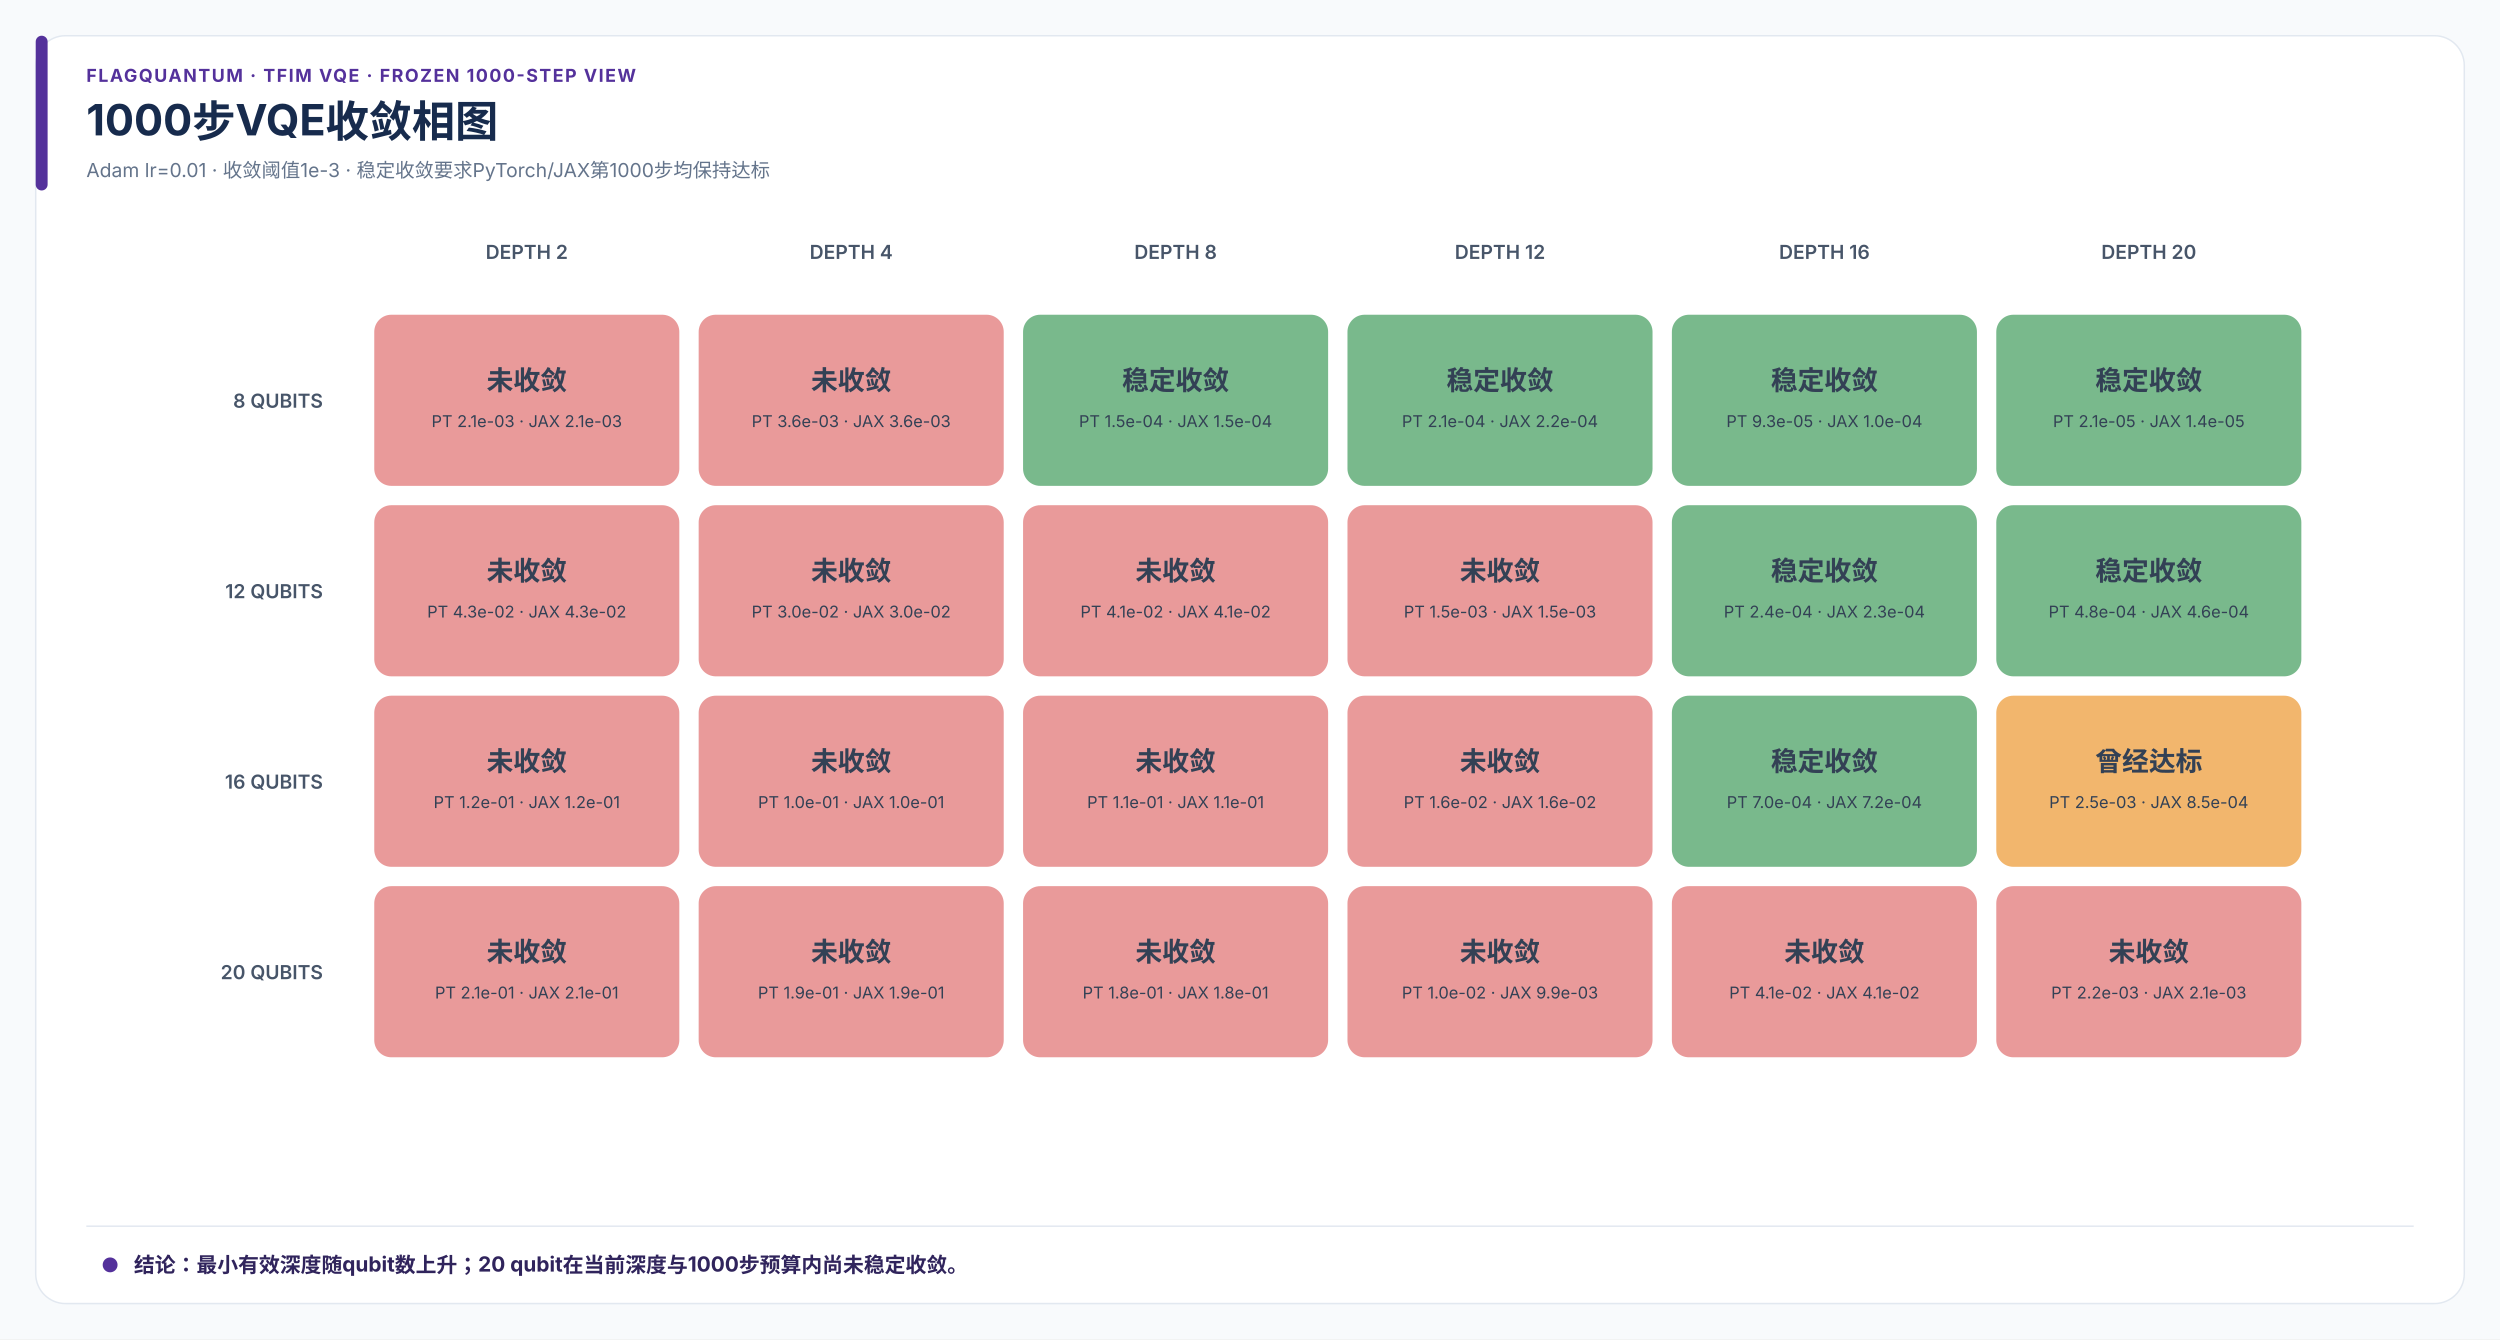
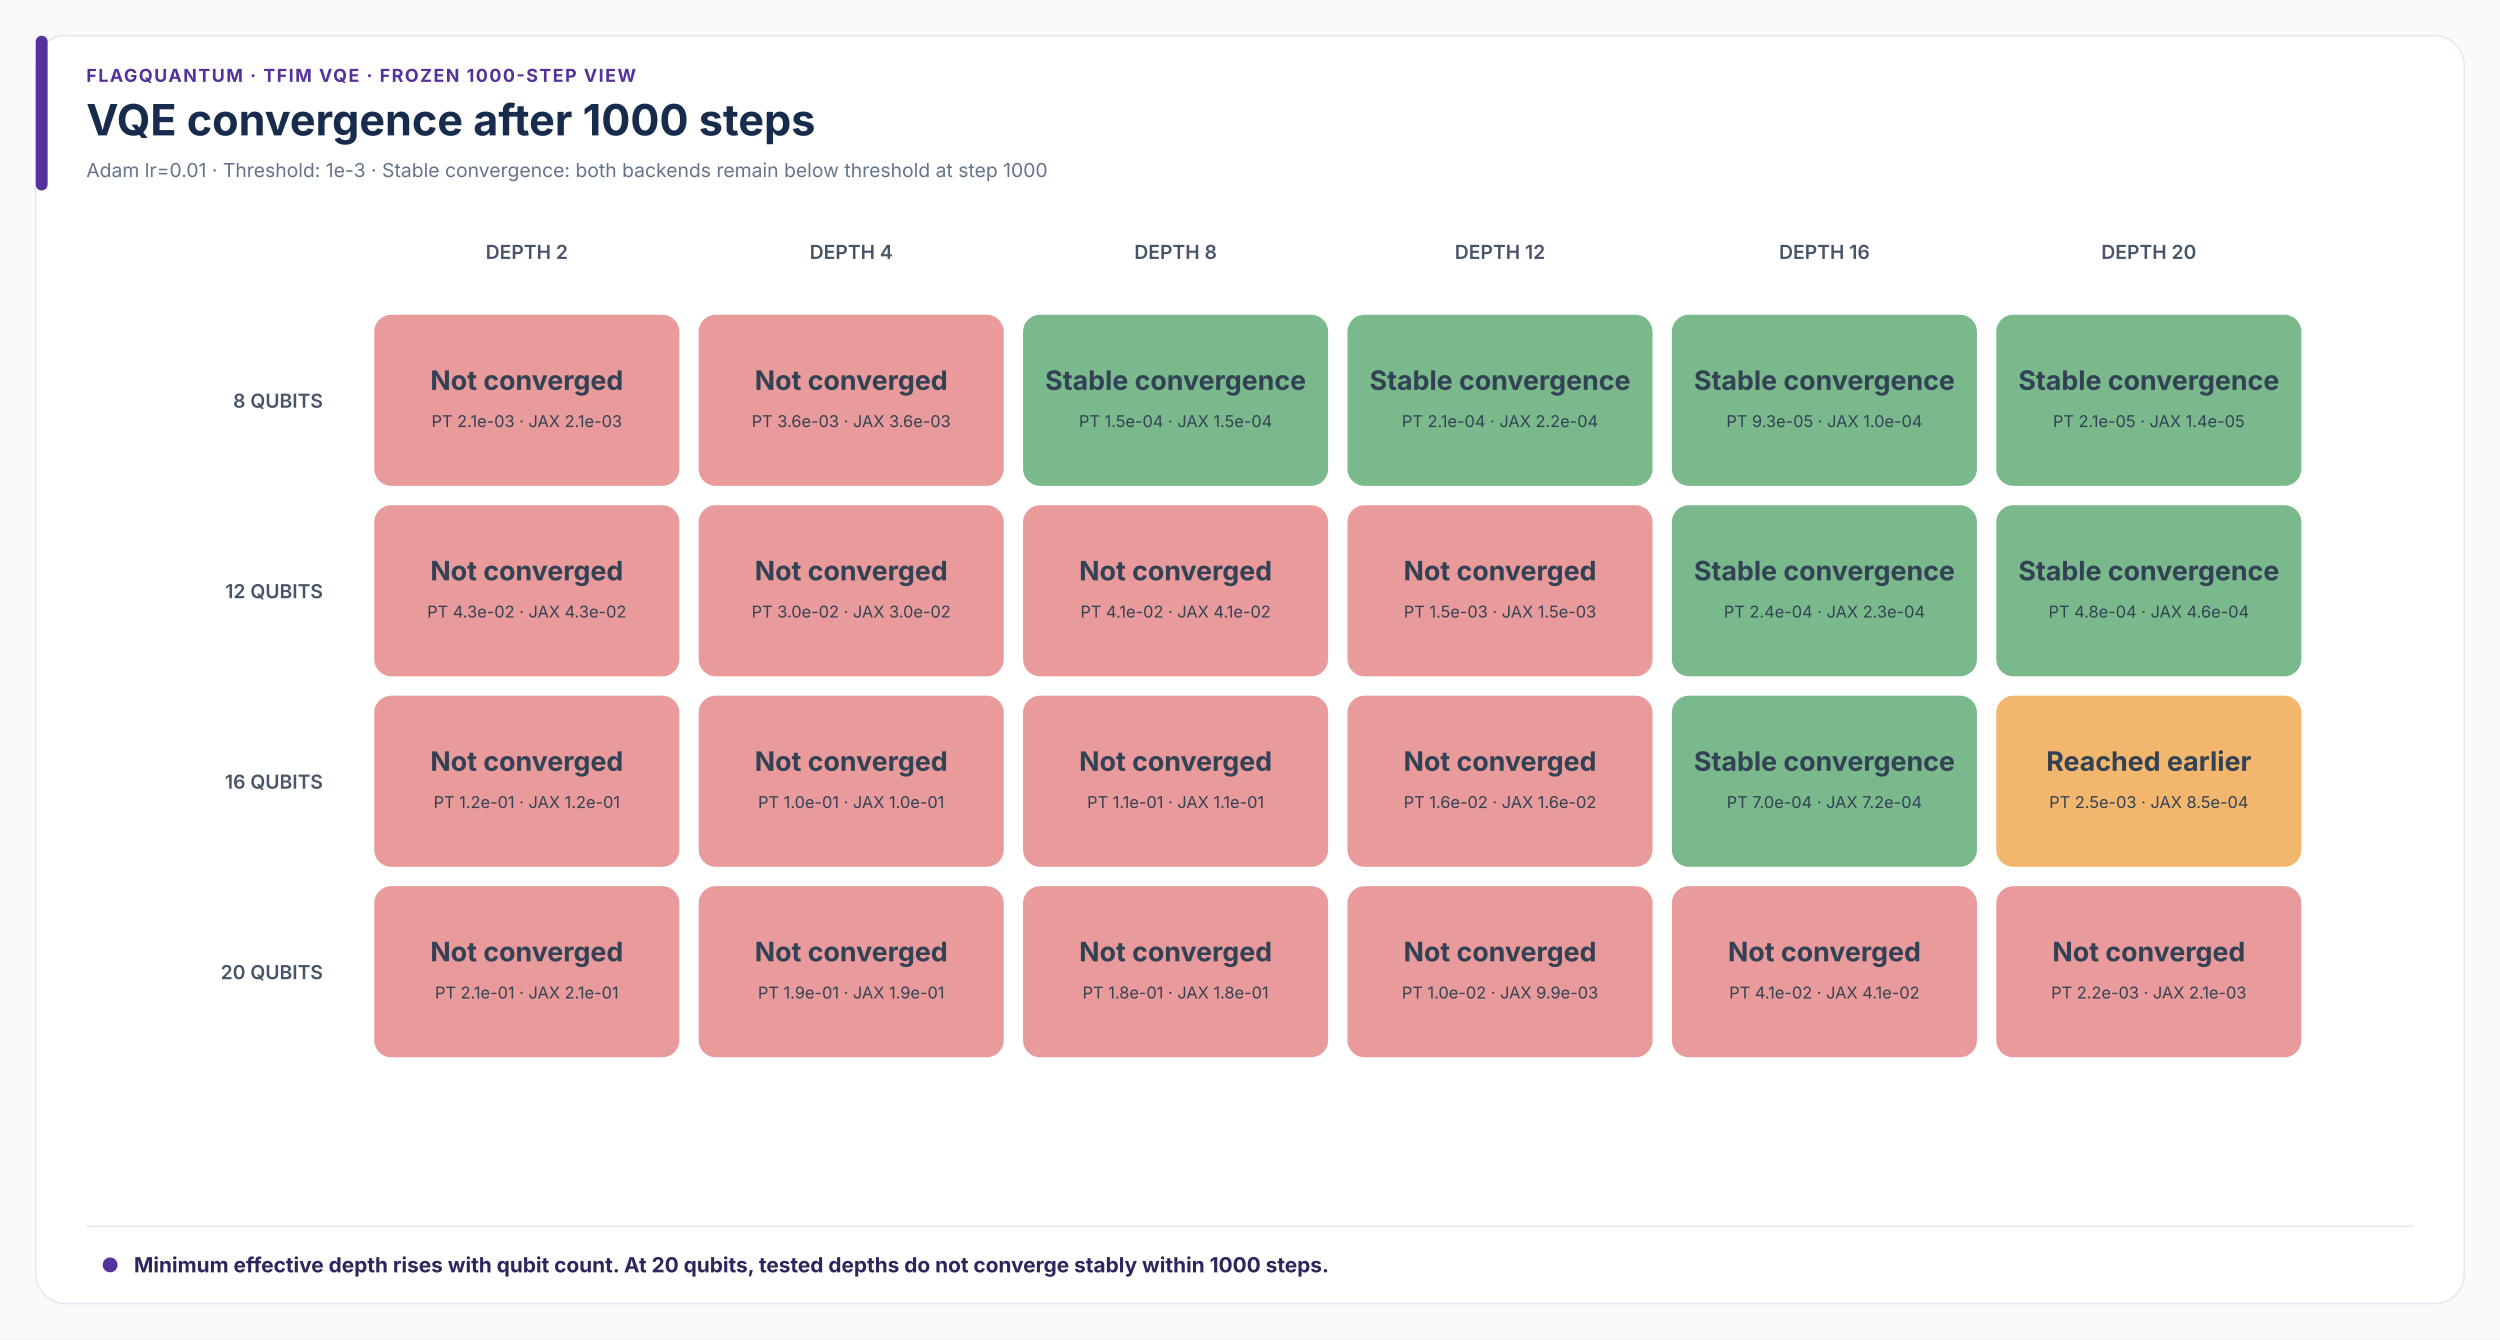
<svg xmlns="http://www.w3.org/2000/svg" width="1680" height="900" viewBox="0 0 1680 900">
  <rect width="100%" height="100%" fill="#F8FAFC" />
  <rect x="24" y="24" width="1632" height="852" rx="20" fill="#FFFFFF" stroke="#E2E8F0" />
  <rect x="24" y="24" width="8" height="104" rx="4" fill="#54319B" />
  <style>text{font-family:Inter,"PingFang SC","Microsoft YaHei",Arial,sans-serif;fill:#334155}.tag{font-size:12px;font-weight:700;fill:#54319B;letter-spacing:1px}.title{font-size:29px;font-weight:750;fill:#172B4D}.sub{font-size:13px;fill:#64748B}.axis{font-size:13px;font-weight:600;fill:#475569}.cell{font-size:18px;font-weight:750}.detail{font-size:11px;fill:#334155}.panel{font-size:17px;font-weight:700;fill:#172B4D}.note{font-size:14px;font-weight:650;fill:#30245C}</style>
  <text x="58" y="55" class="tag">FLAGQUANTUM · TFIM VQE · FROZEN 1000-STEP VIEW</text>
-   <text x="58" y="91" class="title">1000步VQE收敛相图</text>
-   <text x="58" y="119" class="sub">Adam lr=0.01 · 收敛阈值1e-3 · 稳定收敛要求PyTorch/JAX第1000步均保持达标</text>
+   <text x="58" y="91" class="title">VQE convergence after 1000 steps</text>
+   <text x="58" y="119" class="sub">Adam lr=0.01 · Threshold: 1e-3 · Stable convergence: both backends remain below threshold at step 1000</text>
  <text x="354.0" y="174" text-anchor="middle" class="axis">DEPTH 2</text>
  <text x="572.0" y="174" text-anchor="middle" class="axis">DEPTH 4</text>
  <text x="790.0" y="174" text-anchor="middle" class="axis">DEPTH 8</text>
  <text x="1008.0" y="174" text-anchor="middle" class="axis">DEPTH 12</text>
  <text x="1226.0" y="174" text-anchor="middle" class="axis">DEPTH 16</text>
  <text x="1444.0" y="174" text-anchor="middle" class="axis">DEPTH 20</text>
  <text x="217" y="274" text-anchor="end" class="axis">8 QUBITS</text>
  <rect x="250" y="210" width="208" height="118" rx="13" fill="#E99A9A" stroke="#FFFFFF" stroke-width="3" />
-   <text x="354.0" y="262" text-anchor="middle" class="cell">未收敛</text>
+   <text x="354.0" y="262" text-anchor="middle" class="cell">Not converged</text>
  <text x="354.0" y="287" text-anchor="middle" class="detail">PT 2.1e-03 · JAX 2.1e-03</text>
  <rect x="468" y="210" width="208" height="118" rx="13" fill="#E99A9A" stroke="#FFFFFF" stroke-width="3" />
-   <text x="572.0" y="262" text-anchor="middle" class="cell">未收敛</text>
+   <text x="572.0" y="262" text-anchor="middle" class="cell">Not converged</text>
  <text x="572.0" y="287" text-anchor="middle" class="detail">PT 3.6e-03 · JAX 3.6e-03</text>
  <rect x="686" y="210" width="208" height="118" rx="13" fill="#79B98C" stroke="#FFFFFF" stroke-width="3" />
-   <text x="790.0" y="262" text-anchor="middle" class="cell">稳定收敛</text>
+   <text x="790.0" y="262" text-anchor="middle" class="cell">Stable convergence</text>
  <text x="790.0" y="287" text-anchor="middle" class="detail">PT 1.5e-04 · JAX 1.5e-04</text>
  <rect x="904" y="210" width="208" height="118" rx="13" fill="#79B98C" stroke="#FFFFFF" stroke-width="3" />
-   <text x="1008.0" y="262" text-anchor="middle" class="cell">稳定收敛</text>
+   <text x="1008.0" y="262" text-anchor="middle" class="cell">Stable convergence</text>
  <text x="1008.0" y="287" text-anchor="middle" class="detail">PT 2.1e-04 · JAX 2.2e-04</text>
  <rect x="1122" y="210" width="208" height="118" rx="13" fill="#79B98C" stroke="#FFFFFF" stroke-width="3" />
-   <text x="1226.0" y="262" text-anchor="middle" class="cell">稳定收敛</text>
+   <text x="1226.0" y="262" text-anchor="middle" class="cell">Stable convergence</text>
  <text x="1226.0" y="287" text-anchor="middle" class="detail">PT 9.3e-05 · JAX 1.0e-04</text>
  <rect x="1340" y="210" width="208" height="118" rx="13" fill="#79B98C" stroke="#FFFFFF" stroke-width="3" />
-   <text x="1444.0" y="262" text-anchor="middle" class="cell">稳定收敛</text>
+   <text x="1444.0" y="262" text-anchor="middle" class="cell">Stable convergence</text>
  <text x="1444.0" y="287" text-anchor="middle" class="detail">PT 2.1e-05 · JAX 1.4e-05</text>
  <text x="217" y="402" text-anchor="end" class="axis">12 QUBITS</text>
  <rect x="250" y="338" width="208" height="118" rx="13" fill="#E99A9A" stroke="#FFFFFF" stroke-width="3" />
-   <text x="354.0" y="390" text-anchor="middle" class="cell">未收敛</text>
+   <text x="354.0" y="390" text-anchor="middle" class="cell">Not converged</text>
  <text x="354.0" y="415" text-anchor="middle" class="detail">PT 4.3e-02 · JAX 4.3e-02</text>
  <rect x="468" y="338" width="208" height="118" rx="13" fill="#E99A9A" stroke="#FFFFFF" stroke-width="3" />
-   <text x="572.0" y="390" text-anchor="middle" class="cell">未收敛</text>
+   <text x="572.0" y="390" text-anchor="middle" class="cell">Not converged</text>
  <text x="572.0" y="415" text-anchor="middle" class="detail">PT 3.0e-02 · JAX 3.0e-02</text>
  <rect x="686" y="338" width="208" height="118" rx="13" fill="#E99A9A" stroke="#FFFFFF" stroke-width="3" />
-   <text x="790.0" y="390" text-anchor="middle" class="cell">未收敛</text>
+   <text x="790.0" y="390" text-anchor="middle" class="cell">Not converged</text>
  <text x="790.0" y="415" text-anchor="middle" class="detail">PT 4.1e-02 · JAX 4.1e-02</text>
  <rect x="904" y="338" width="208" height="118" rx="13" fill="#E99A9A" stroke="#FFFFFF" stroke-width="3" />
-   <text x="1008.0" y="390" text-anchor="middle" class="cell">未收敛</text>
+   <text x="1008.0" y="390" text-anchor="middle" class="cell">Not converged</text>
  <text x="1008.0" y="415" text-anchor="middle" class="detail">PT 1.5e-03 · JAX 1.5e-03</text>
  <rect x="1122" y="338" width="208" height="118" rx="13" fill="#79B98C" stroke="#FFFFFF" stroke-width="3" />
-   <text x="1226.0" y="390" text-anchor="middle" class="cell">稳定收敛</text>
+   <text x="1226.0" y="390" text-anchor="middle" class="cell">Stable convergence</text>
  <text x="1226.0" y="415" text-anchor="middle" class="detail">PT 2.4e-04 · JAX 2.3e-04</text>
  <rect x="1340" y="338" width="208" height="118" rx="13" fill="#79B98C" stroke="#FFFFFF" stroke-width="3" />
-   <text x="1444.0" y="390" text-anchor="middle" class="cell">稳定收敛</text>
+   <text x="1444.0" y="390" text-anchor="middle" class="cell">Stable convergence</text>
  <text x="1444.0" y="415" text-anchor="middle" class="detail">PT 4.8e-04 · JAX 4.6e-04</text>
  <text x="217" y="530" text-anchor="end" class="axis">16 QUBITS</text>
  <rect x="250" y="466" width="208" height="118" rx="13" fill="#E99A9A" stroke="#FFFFFF" stroke-width="3" />
-   <text x="354.0" y="518" text-anchor="middle" class="cell">未收敛</text>
+   <text x="354.0" y="518" text-anchor="middle" class="cell">Not converged</text>
  <text x="354.0" y="543" text-anchor="middle" class="detail">PT 1.2e-01 · JAX 1.2e-01</text>
  <rect x="468" y="466" width="208" height="118" rx="13" fill="#E99A9A" stroke="#FFFFFF" stroke-width="3" />
-   <text x="572.0" y="518" text-anchor="middle" class="cell">未收敛</text>
+   <text x="572.0" y="518" text-anchor="middle" class="cell">Not converged</text>
  <text x="572.0" y="543" text-anchor="middle" class="detail">PT 1.0e-01 · JAX 1.0e-01</text>
  <rect x="686" y="466" width="208" height="118" rx="13" fill="#E99A9A" stroke="#FFFFFF" stroke-width="3" />
-   <text x="790.0" y="518" text-anchor="middle" class="cell">未收敛</text>
+   <text x="790.0" y="518" text-anchor="middle" class="cell">Not converged</text>
  <text x="790.0" y="543" text-anchor="middle" class="detail">PT 1.1e-01 · JAX 1.1e-01</text>
  <rect x="904" y="466" width="208" height="118" rx="13" fill="#E99A9A" stroke="#FFFFFF" stroke-width="3" />
-   <text x="1008.0" y="518" text-anchor="middle" class="cell">未收敛</text>
+   <text x="1008.0" y="518" text-anchor="middle" class="cell">Not converged</text>
  <text x="1008.0" y="543" text-anchor="middle" class="detail">PT 1.6e-02 · JAX 1.6e-02</text>
  <rect x="1122" y="466" width="208" height="118" rx="13" fill="#79B98C" stroke="#FFFFFF" stroke-width="3" />
-   <text x="1226.0" y="518" text-anchor="middle" class="cell">稳定收敛</text>
+   <text x="1226.0" y="518" text-anchor="middle" class="cell">Stable convergence</text>
  <text x="1226.0" y="543" text-anchor="middle" class="detail">PT 7.0e-04 · JAX 7.2e-04</text>
  <rect x="1340" y="466" width="208" height="118" rx="13" fill="#F2B66D" stroke="#FFFFFF" stroke-width="3" />
-   <text x="1444.0" y="518" text-anchor="middle" class="cell">曾经达标</text>
+   <text x="1444.0" y="518" text-anchor="middle" class="cell">Reached earlier</text>
  <text x="1444.0" y="543" text-anchor="middle" class="detail">PT 2.5e-03 · JAX 8.5e-04</text>
  <text x="217" y="658" text-anchor="end" class="axis">20 QUBITS</text>
  <rect x="250" y="594" width="208" height="118" rx="13" fill="#E99A9A" stroke="#FFFFFF" stroke-width="3" />
-   <text x="354.0" y="646" text-anchor="middle" class="cell">未收敛</text>
+   <text x="354.0" y="646" text-anchor="middle" class="cell">Not converged</text>
  <text x="354.0" y="671" text-anchor="middle" class="detail">PT 2.1e-01 · JAX 2.1e-01</text>
  <rect x="468" y="594" width="208" height="118" rx="13" fill="#E99A9A" stroke="#FFFFFF" stroke-width="3" />
-   <text x="572.0" y="646" text-anchor="middle" class="cell">未收敛</text>
+   <text x="572.0" y="646" text-anchor="middle" class="cell">Not converged</text>
  <text x="572.0" y="671" text-anchor="middle" class="detail">PT 1.9e-01 · JAX 1.9e-01</text>
  <rect x="686" y="594" width="208" height="118" rx="13" fill="#E99A9A" stroke="#FFFFFF" stroke-width="3" />
-   <text x="790.0" y="646" text-anchor="middle" class="cell">未收敛</text>
+   <text x="790.0" y="646" text-anchor="middle" class="cell">Not converged</text>
  <text x="790.0" y="671" text-anchor="middle" class="detail">PT 1.8e-01 · JAX 1.8e-01</text>
  <rect x="904" y="594" width="208" height="118" rx="13" fill="#E99A9A" stroke="#FFFFFF" stroke-width="3" />
-   <text x="1008.0" y="646" text-anchor="middle" class="cell">未收敛</text>
+   <text x="1008.0" y="646" text-anchor="middle" class="cell">Not converged</text>
  <text x="1008.0" y="671" text-anchor="middle" class="detail">PT 1.0e-02 · JAX 9.9e-03</text>
  <rect x="1122" y="594" width="208" height="118" rx="13" fill="#E99A9A" stroke="#FFFFFF" stroke-width="3" />
-   <text x="1226.0" y="646" text-anchor="middle" class="cell">未收敛</text>
+   <text x="1226.0" y="646" text-anchor="middle" class="cell">Not converged</text>
  <text x="1226.0" y="671" text-anchor="middle" class="detail">PT 4.1e-02 · JAX 4.1e-02</text>
  <rect x="1340" y="594" width="208" height="118" rx="13" fill="#E99A9A" stroke="#FFFFFF" stroke-width="3" />
-   <text x="1444.0" y="646" text-anchor="middle" class="cell">未收敛</text>
+   <text x="1444.0" y="646" text-anchor="middle" class="cell">Not converged</text>
  <text x="1444.0" y="671" text-anchor="middle" class="detail">PT 2.2e-03 · JAX 2.1e-03</text>
  <line x1="58" y1="824" x2="1622" y2="824" stroke="#E2E8F0" />
  <circle cx="74" cy="850" r="5" fill="#54319B" />
-   <text x="90" y="855" class="note">结论：最小有效深度随qubit数上升；20 qubit在当前深度与1000步预算内尚未稳定收敛。</text>
+   <text x="90" y="855" class="note">Minimum effective depth rises with qubit count. At 20 qubits, tested depths do not converge stably within 1000 steps.</text>
</svg>
